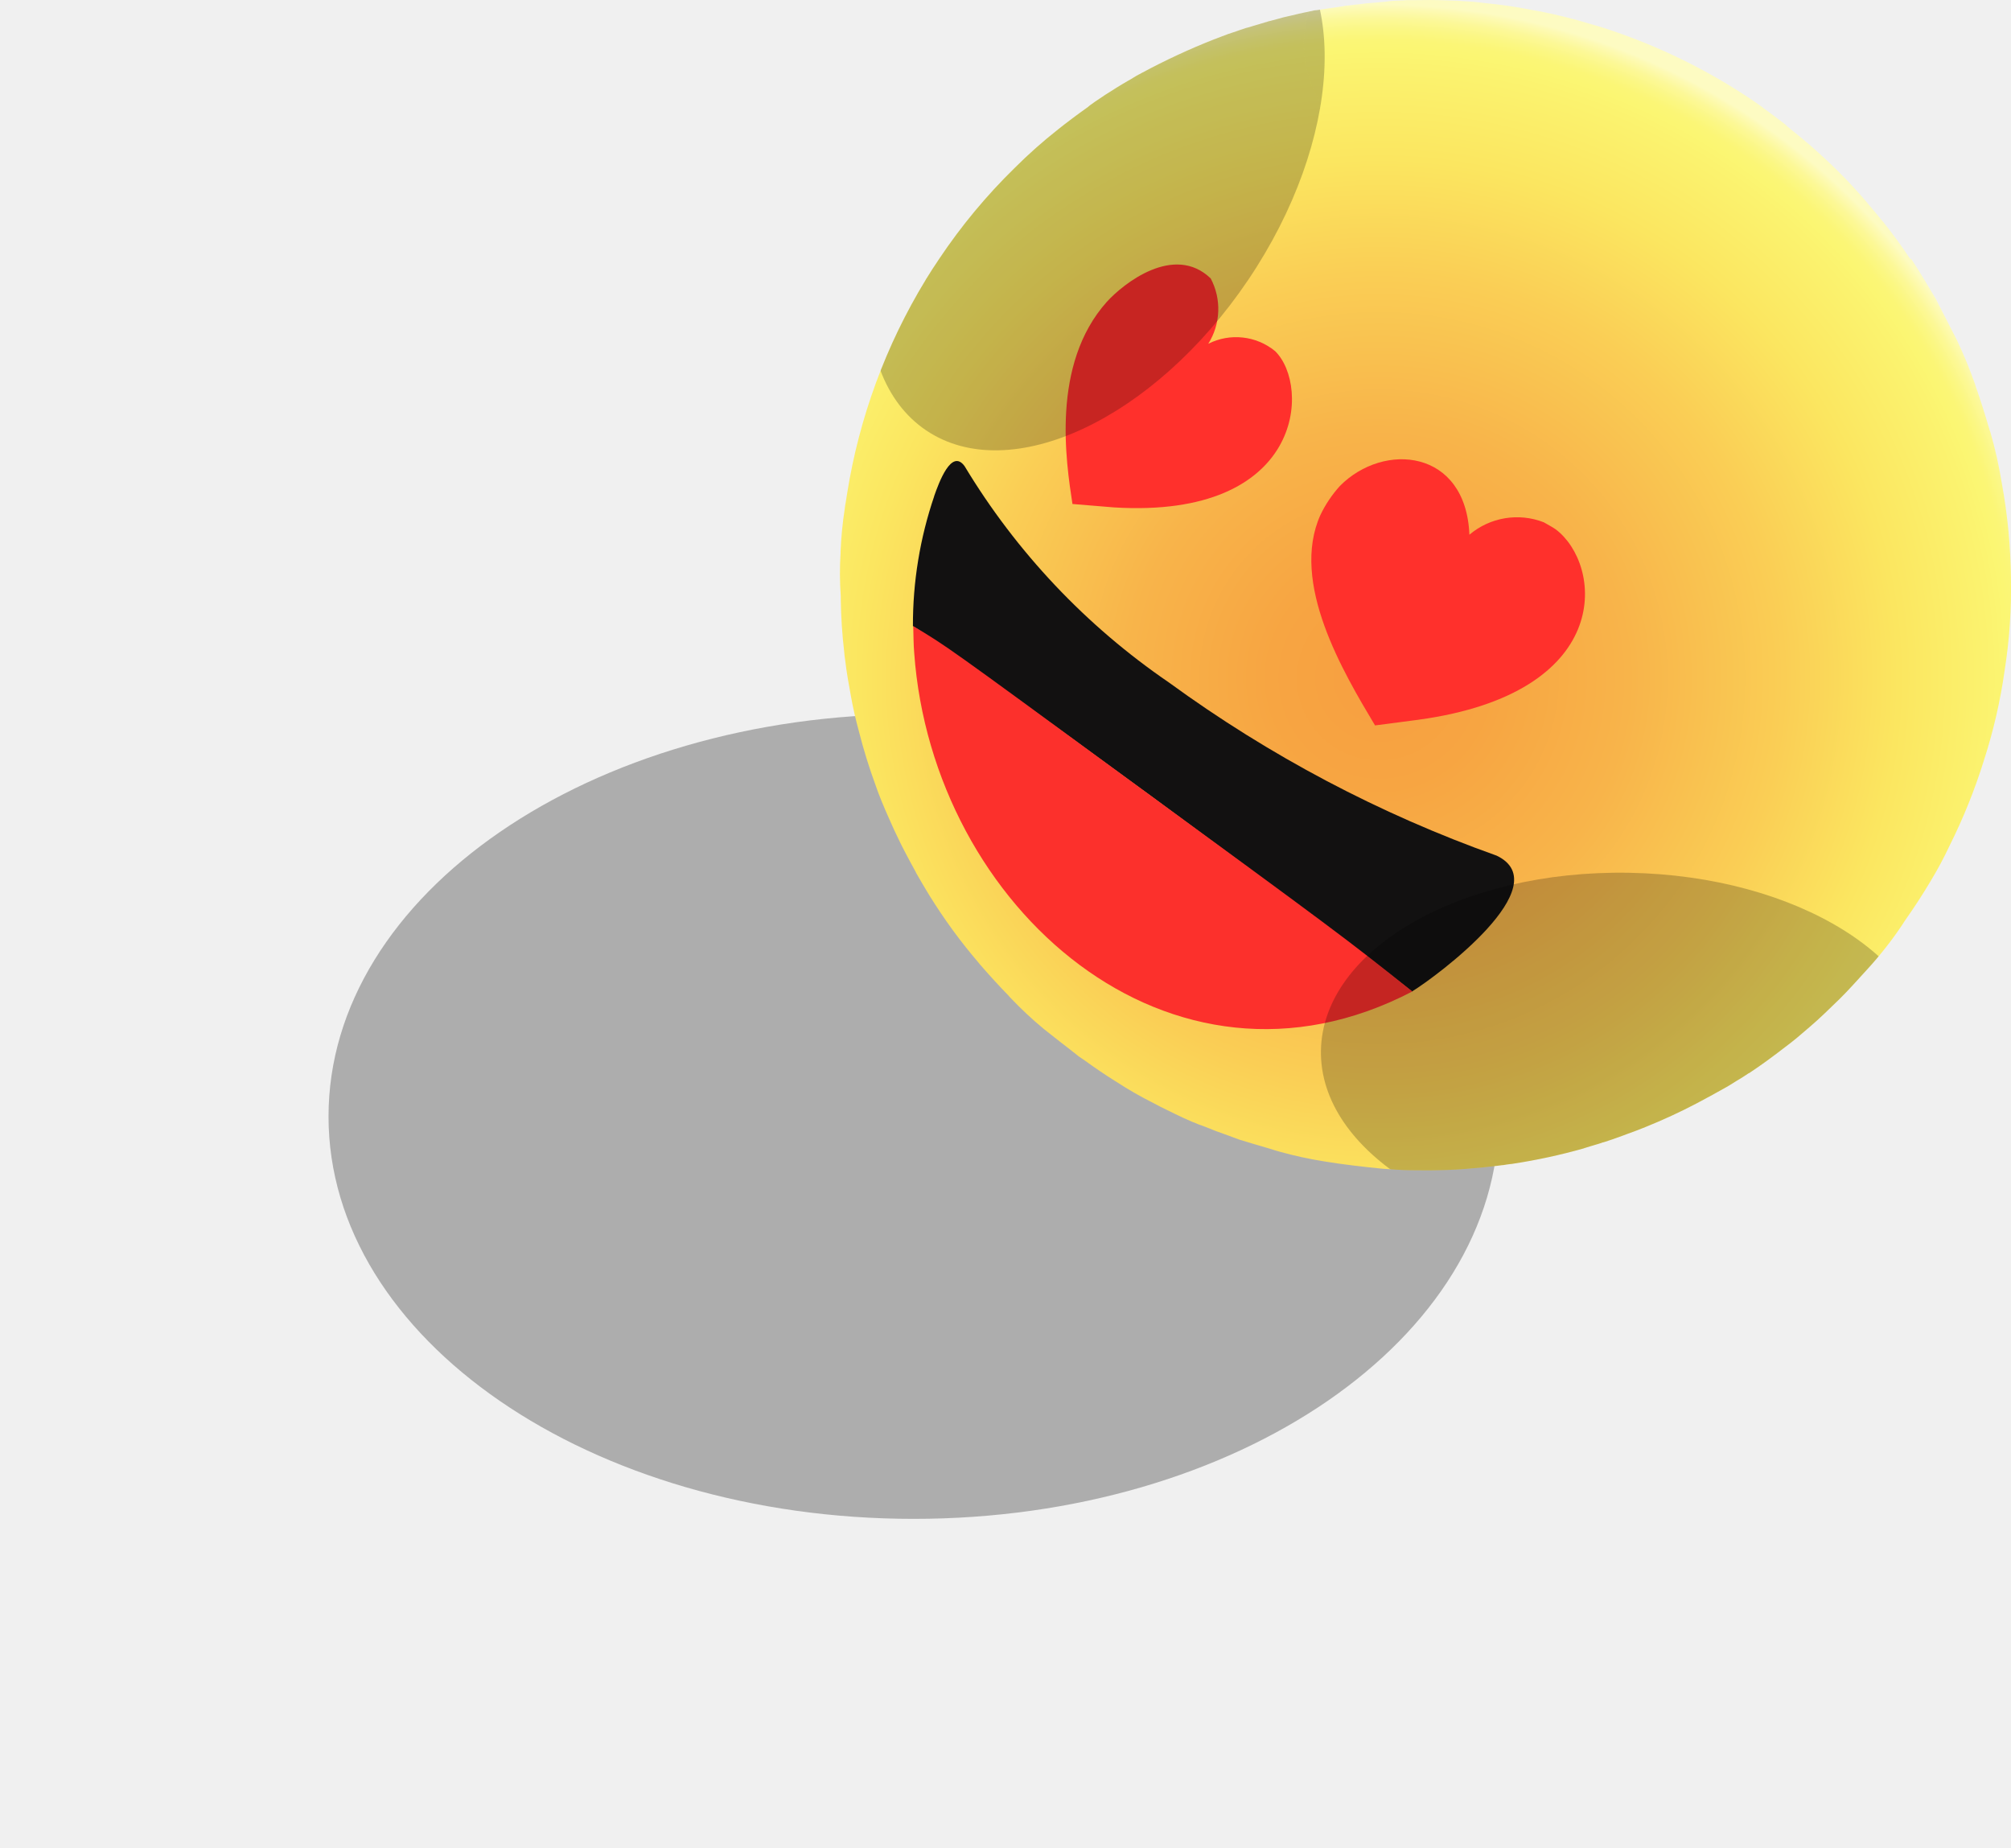
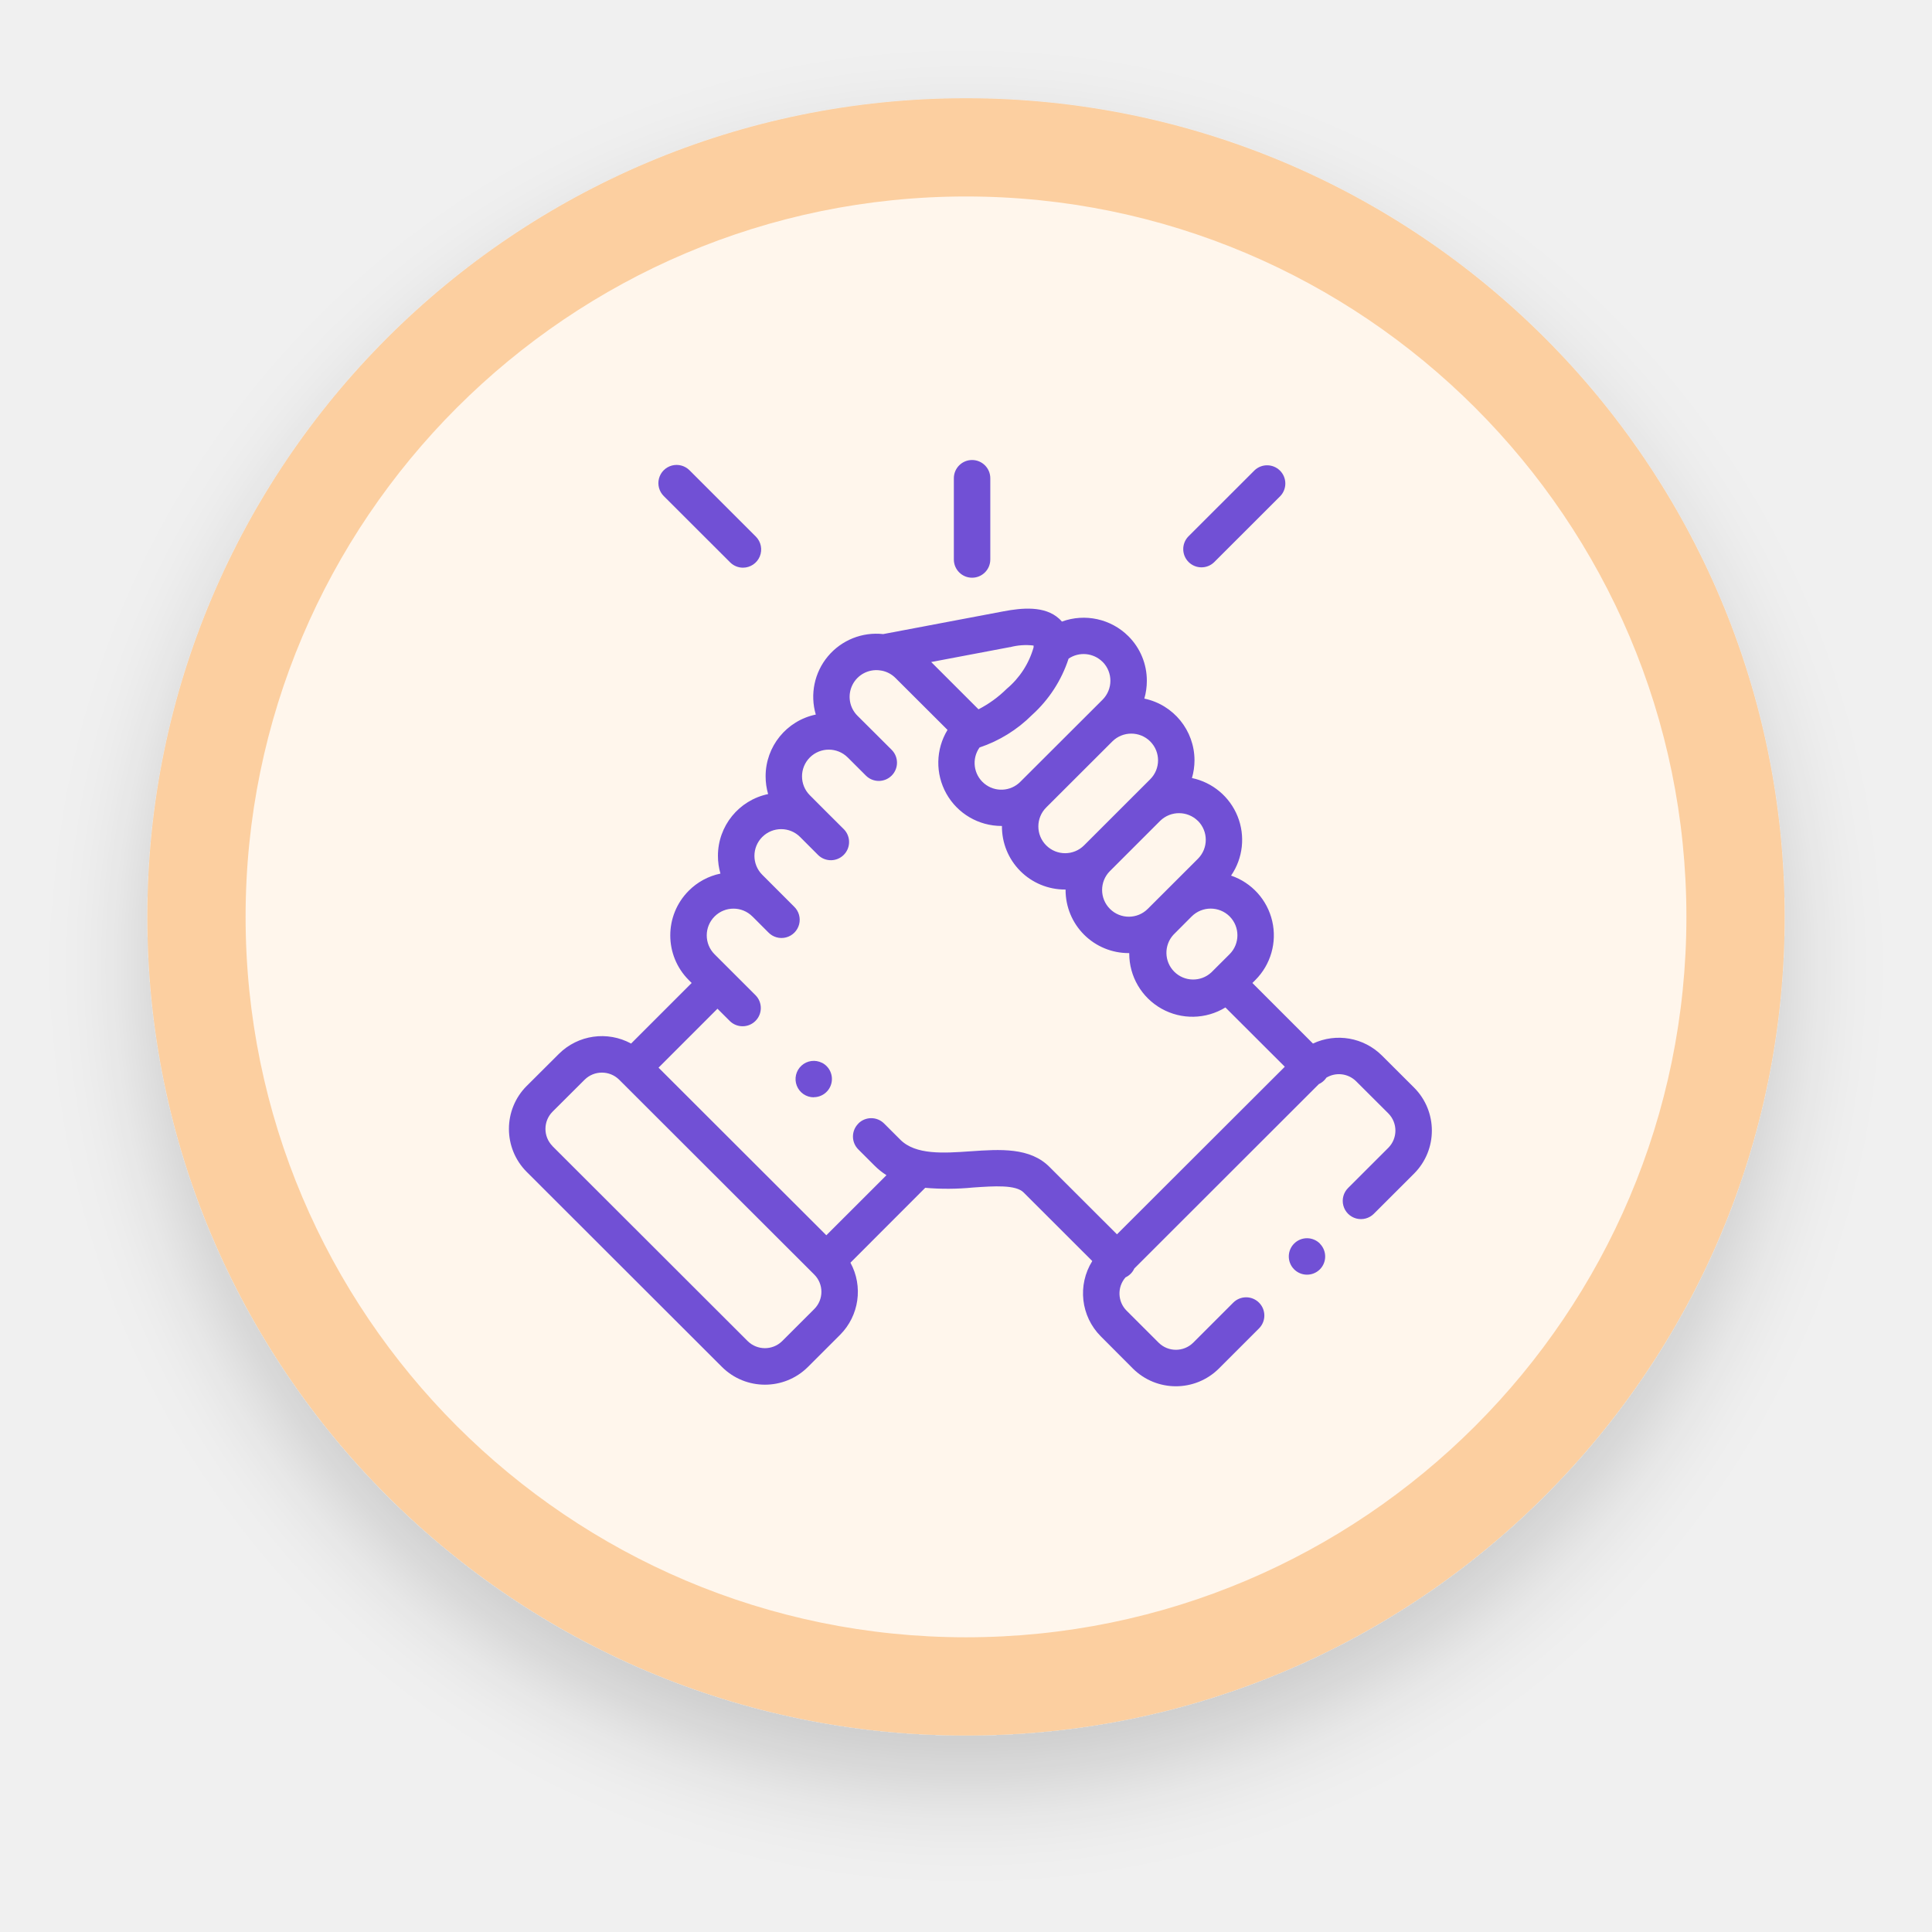
- <svg xmlns="http://www.w3.org/2000/svg" xmlns:xlink="http://www.w3.org/1999/xlink" width="82.478" height="75.758" viewBox="0 0 82.478 75.758">
+ <svg xmlns="http://www.w3.org/2000/svg" width="118" height="118" viewBox="0 0 118 118">
  <defs>
-     <radialGradient id="radial-gradient" cx="0.471" cy="0.58" r="0.575" gradientTransform="matrix(-0.999, -0.004, -0.004, 1, 0.933, 0.001)" gradientUnits="objectBoundingBox">
-       <stop offset="0" stop-color="#f79f40" />
-       <stop offset="0.163" stop-color="#f7a542" />
-       <stop offset="0.371" stop-color="#f8b44a" />
-       <stop offset="0.601" stop-color="#face55" />
-       <stop offset="0.771" stop-color="#fbe660" />
-       <stop offset="0.91" stop-color="#fbf36f" />
-       <stop offset="0.932" stop-color="#fbf672" />
-       <stop offset="0.947" stop-color="#fbf676" />
-       <stop offset="0.962" stop-color="#fbf783" />
-       <stop offset="0.978" stop-color="#fcf897" />
-       <stop offset="0.994" stop-color="#fdfab4" />
-       <stop offset="1" stop-color="#fdfbc2" />
-     </radialGradient>
-     <clipPath id="clip-path">
-       <path id="Trazado_116496" data-name="Trazado 116496" d="M52.65,29.84v-.06c0-.11-.03-.77-.15-1.75-.01-.09-.02-.17-.03-.26-.02-.12-.04-.25-.06-.38a23.894,23.894,0,0,0-3.15-8.77c0-.01-.01-.01-.01-.02-.17-.29-.35-.57-.54-.85h0a23.353,23.353,0,0,0-3.06-3.74,20.449,20.449,0,0,0-1.77-1.6c-.39-.32-.78-.62-1.19-.91a.265.265,0,0,1-.06-.05l-.05-.04-.21-.15c-.26-.18-.55-.37-.86-.57h0c-.01-.01-.02-.01-.03-.02-.15-.09-.3-.19-.47-.28-.07-.04-.15-.09-.22-.13s-.12-.07-.19-.11a1.092,1.092,0,0,0-.15-.08,25.413,25.413,0,0,0-2.93-1.4c-.26-.11-.47-.18-.58-.23l-.18-.07-.18-.07c-.01,0-.02-.01-.03-.01l-.04-.01-.3-.1-.04-.01c-.01,0-.03-.01-.04-.01l-.2-.07a2.759,2.759,0,0,0-.27-.08l-.23-.07c-.04-.01-.09-.03-.13-.04-.01,0-.03-.01-.04-.01s-.03-.01-.05-.01a.636.636,0,0,1-.07-.02l-.26-.07-.22-.06c-.07-.02-.14-.03-.21-.05h-.01l-.13-.03-.25-.06-.18-.04a2.049,2.049,0,0,0-.24-.05c-.01,0-.03-.01-.04-.01-.06-.01-.12-.03-.18-.04l-.11-.02-.13-.03h-.02l-.04-.01c-.02,0-.05-.01-.07-.01a1.766,1.766,0,0,1-.2-.04.6.6,0,0,0-.12-.02h0a2.068,2.068,0,0,1-.22-.04l-.19-.03c-.03-.01-.07-.01-.11-.02a.985.985,0,0,0-.17-.02,1,1,0,0,0-.16-.02l-.27-.03-.25-.03c-.03,0-.05-.01-.08-.01h-.02a1.641,1.641,0,0,0-.23-.02l-.34-.03c-.08-.01-.16-.01-.23-.02-.09-.01-.17-.01-.26-.02s-.18-.01-.27-.02A.97.97,0,0,1,29.76,7h-.37c-.48-.01-.96-.01-1.45,0-.11,0-.21,0-.31.01s-.22.01-.32.02c-.07,0-.13.01-.19.01-.16.01-.31.02-.46.04-.05,0-.11.01-.16.01-.22.02-.43.04-.64.07-.1.01-.2.02-.3.04h-.01c-.02,0-.04.01-.06.01q-.24.03-.45.06c-.11.02-.23.04-.34.05-.26.04-.47.08-.61.11-.7.14-1.38.3-2.06.5-.41.11-.77.22-1.21.38a24.021,24.021,0,0,0-5.31,2.61h0c-.17.11-.33.22-.49.33a.265.265,0,0,0-.06.05c-.28.2-.56.4-.84.61a.423.423,0,0,1-.07.05l-.02.02-.02.02c-.01.01-.02.02-.03.02s-.02.01-.03.02c-.08.06-.15.12-.23.18-.15.12-.3.24-.44.36-.08.07-.16.13-.24.2-.16.14-.32.27-.46.4l-.02.02-.02.02c-.03.03-.07.06-.1.09-.75.69-1.21,1.19-1.24,1.22-.23.25-.46.51-.69.77-.16.19-.33.38-.5.59-.01.01-.02.03-.04.04l-.03.03c-.34.42-.69.89-1.08,1.46l-.01.01-.01.01c-.01.01-.01.02-.02.02-.18.26-.36.55-.54.86-.16.26-.32.52-.46.75l-.46.88c-.15.29-.29.56-.42.82a16.758,16.758,0,0,0-.76,1.82h0v.01c-.22.6-.42,1.23-.6,1.84l-.01.02a.037.037,0,0,1-.01.03,17.968,17.968,0,0,0-.5,2.13,23.506,23.506,0,0,0-.17,7.66,22.794,22.794,0,0,0,.82,3.68,23.944,23.944,0,0,0,1.38,3.51,15.311,15.311,0,0,0,.75,1.42c.32.56.68,1.11,1.06,1.66.04.07.09.13.13.2a16,16,0,0,0,1.39,1.8c.34.37.78.88,1.14,1.24s.83.82,1.22,1.15h0c.42.37.6.53.99.83q.72.585,1.47,1.08h.01c.16.11.32.22.49.32.19.12.38.24.55.34.09.05.22.13.36.21a.573.573,0,0,1,.07.04c.15.09.33.18.52.29.04.02.09.05.13.07a22.789,22.789,0,0,0,2.12,1c.18.07.42.17.7.28l.24.09.42.15.3.1.11.03c.01,0,.01,0,.02.01l.16.05a2.759,2.759,0,0,0,.27.08l.26.08c.01,0,.02,0,.02.01a22.1,22.1,0,0,0,2.96.66l.09.01c.08.01.17.03.27.04h.03l.23.03.53.06c.24.03.56.05.79.07s.49.03.74.04h.02c.13.01.25.01.37.01.33.01.77,0,1.1.01s.79-.03,1.13-.05c.72-.06,1.68-.17,2.39-.28a18.747,18.747,0,0,0,1.84-.38c.14-.04.28-.08.43-.12.43-.12.87-.25,1.24-.36l.43-.16c.35-.12.69-.25,1.03-.38l.17-.06c.4-.15.89-.38,1.32-.59.19-.09.37-.18.55-.28a15.71,15.71,0,0,0,1.56-.88c.02-.01.03-.02.05-.03.41-.26.82-.52,1.22-.81.09-.06.18-.12.26-.17l.44-.34c.12-.09.23-.18.35-.27l.66-.52a14.289,14.289,0,0,0,1.37-1.26l.03-.03.07-.07c.35-.35.74-.77,1.2-1.29a.138.138,0,0,0,.03-.04h0a20.958,20.958,0,0,0,2.02-2.71c.01-.01.01-.02.02-.03.19-.3.38-.61.57-.95v-.01h0c.08-.14.16-.29.24-.44.11-.2.22-.41.31-.59l.09-.18c.16-.32.31-.65.47-.99.21-.47.41-.94.56-1.36h0c.26-.7.5-1.44.71-2.23.13-.48.25-.96.33-1.41.1-.48.18-.98.25-1.5.02-.12.03-.23.05-.34.08-.69.14-1.41.16-2.14v-.13C52.68,31.04,52.68,30.45,52.65,29.84Z" transform="translate(-4.654 -6.992)" />
-     </clipPath>
-     <linearGradient id="linear-gradient" x1="-0.166" y1="-323.933" x2="-1.166" y2="-323.933" gradientUnits="objectBoundingBox">
-       <stop offset="0" stop-color="#19b79c" />
-       <stop offset="0.405" stop-color="#1dbb9e" />
-       <stop offset="0.825" stop-color="#2ac8a3" />
-       <stop offset="0.997" stop-color="#31cfa6" />
-     </linearGradient>
-     <linearGradient id="linear-gradient-2" x1="-2.106" y1="-363.238" x2="-3.08" y2="-363.238" xlink:href="#linear-gradient" />
-     <clipPath id="clip-path-2">
-       <path id="Trazado_116504" data-name="Trazado 116504" d="M4.652,29.65v-.06a15.757,15.757,0,0,1,.17-1.74,2.335,2.335,0,0,1,.04-.26c.02-.12.04-.25.06-.38a24.088,24.088,0,0,1,3.22-8.75c0-.01.01-.01.01-.02.18-.29.36-.57.55-.85h0a23.39,23.39,0,0,1,3.09-3.72,20.134,20.134,0,0,1,1.78-1.58q.585-.465,1.2-.9a.265.265,0,0,0,.06-.05l.05-.04.21-.15c.26-.18.55-.37.86-.56h0c.01-.01.02-.01.03-.02.15-.09.31-.19.47-.28a2.53,2.53,0,0,0,.22-.13c.06-.04.12-.07.19-.11.05-.03.1-.05.15-.08a27.308,27.308,0,0,1,2.95-1.37c.26-.1.47-.18.58-.22l.18-.06.18-.06c.01,0,.02-.01.03-.01l.05-.02.3-.1.04-.01c.01,0,.03-.01.04-.01l.2-.06c.08-.02.19-.06.27-.08l.23-.07a.647.647,0,0,0,.13-.04c.01,0,.03-.01.04-.01s.03-.01.05-.01a.637.637,0,0,0,.07-.02l.26-.07.22-.06c.07-.02.14-.03.21-.05h.01l.13-.03c.08-.02.18-.04.25-.06l.18-.04c.08-.02.16-.03.24-.05.01,0,.03-.01.04-.01a1.163,1.163,0,0,0,.18-.04l.11-.01.13-.02h.02l.04-.01c.02,0,.05-.01.07-.01l.2-.03c.04-.01.09-.01.13-.02h0l.22-.03.19-.03a.516.516,0,0,0,.11-.02.985.985,0,0,1,.17-.02c.06-.01.11-.01.16-.02l.27-.03.25-.03c.03,0,.05-.01.08-.01h.02c.07-.01.15-.01.23-.02l.34-.03c.08-.01.16-.01.23-.02a1.569,1.569,0,0,1,.24-.03,2.437,2.437,0,0,1,.27-.01.86.86,0,0,1,.16-.01l.15-.01h.24c.49-.01.97-.01,1.45.01.11,0,.21.01.31.01s.22.01.32.02c.07,0,.13.01.19.01.16.01.31.02.46.04.05.01.11.01.16.02.22.02.43.05.64.07.1.01.2.03.3.04h.01c.02,0,.04.01.06.01.16.02.31.05.45.07l.34.06c.26.05.47.09.6.11.69.14,1.38.31,2.06.52.41.11.76.23,1.21.39a24.178,24.178,0,0,1,5.28,2.65h0c.16.11.33.22.49.34a.265.265,0,0,1,.06.05c.28.2.56.41.83.62a.424.424,0,0,0,.07.05l.02.02.02.02.03.03c.01.01.02.01.02.02.08.06.15.12.22.18.15.12.3.24.44.36.08.07.16.14.24.2.16.14.31.28.46.41l.02.02.02.02c.03.03.07.06.1.09.75.69,1.2,1.2,1.23,1.23.23.25.46.51.68.78.16.19.32.38.49.59.01.01.02.03.04.04l.02.03c.33.42.69.89,1.07,1.47l.04.01.01.01c.01.01.01.02.02.02.17.26.36.56.54.86.16.26.31.53.45.75l.45.88c.15.29.29.56.42.82a18.431,18.431,0,0,1,.75,1.83h0v.01c.21.6.41,1.23.59,1.85l.01.02a.037.037,0,0,0,.01.03,17.59,17.59,0,0,1,.48,2.14,22.71,22.71,0,0,1,.37,3.87,21.465,21.465,0,0,1-.26,3.8,21.96,21.96,0,0,1-.85,3.68,23.286,23.286,0,0,1-1.41,3.5,15.244,15.244,0,0,1-.76,1.42c-.33.56-.69,1.11-1.07,1.65-.04.07-.09.13-.13.2a15.2,15.2,0,0,1-1.41,1.79c-.34.37-.79.88-1.15,1.23s-.84.82-1.22,1.14h0c-.43.37-.6.52-1,.82-.49.38-.98.74-1.48,1.07H41.9c-.16.11-.32.21-.49.31-.19.12-.38.24-.55.33-.09.05-.22.12-.36.2a.574.574,0,0,0-.07.04c-.15.08-.33.18-.52.28-.04.02-.09.05-.13.07a23.108,23.108,0,0,1-2.12.98c-.18.07-.42.17-.71.27l-.24.09-.42.15-.3.1-.11.03c-.01,0-.01,0-.02.01l-.16.05c-.08.02-.19.06-.27.08l-.26.08c-.01,0-.02,0-.02.01a23.962,23.962,0,0,1-2.96.64l-.09.01c-.08.01-.17.02-.27.04H31.8l-.23.03-.53.06c-.24.02-.56.05-.79.07s-.49.03-.74.04h-.02c-.13,0-.25.01-.37.01-.33.01-.77,0-1.1,0s-.79-.04-1.13-.06c-.72-.07-1.68-.18-2.39-.3a16.281,16.281,0,0,1-1.84-.4c-.14-.04-.28-.08-.43-.13-.43-.12-.87-.26-1.24-.37l-.43-.16c-.35-.12-.69-.25-1.03-.39l-.17-.06c-.4-.15-.88-.38-1.32-.6-.19-.09-.37-.18-.55-.28a15.612,15.612,0,0,1-1.55-.89.219.219,0,0,0-.05-.03c-.41-.26-.81-.53-1.21-.82-.09-.06-.17-.12-.25-.17L14,49.97c-.12-.09-.23-.18-.35-.27l-.66-.52a15.233,15.233,0,0,1-1.36-1.27l-.03-.03-.06-.07c-.34-.35-.74-.78-1.19-1.3a.138.138,0,0,1-.03-.04h0a21.889,21.889,0,0,1-2-2.73c-.01-.01-.01-.02-.02-.03-.18-.3-.37-.61-.56-.95v-.01h0c-.08-.14-.16-.29-.24-.44-.11-.21-.22-.41-.31-.59l-.09-.18c-.16-.32-.31-.65-.46-.99-.21-.47-.41-.95-.55-1.36h0a22.441,22.441,0,0,1-.69-2.23c-.13-.48-.24-.96-.32-1.41-.09-.49-.18-.98-.24-1.5-.02-.12-.03-.23-.04-.34a21.166,21.166,0,0,1-.14-2.14v-.13A13.347,13.347,0,0,1,4.652,29.65Z" transform="translate(-4.627 -6.983)" fill="url(#radial-gradient)" />
-     </clipPath>
+     <filter id="Path_1036207" x="0" y="0" width="118" height="118" filterUnits="userSpaceOnUse">
+       <feOffset dy="3" input="SourceAlpha" />
+       <feGaussianBlur stdDeviation="3" result="blur" />
+       <feFlood flood-opacity="0.161" />
+       <feComposite operator="in" in2="blur" />
+       <feComposite in="SourceGraphic" />
+     </filter>
  </defs>
-   <g id="Grupo_157926" data-name="Grupo 157926" transform="translate(13.474)">
-     <ellipse id="Elipse_4737" data-name="Elipse 4737" cx="24" cy="16.5" rx="24" ry="16.5" transform="translate(0 29.284)" fill="#0b0b0b" opacity="0.292" style="mix-blend-mode: multiply;isolation: isolate" />
-     <path id="Trazado_116493" data-name="Trazado 116493" d="M4.652,29.65v-.06a15.757,15.757,0,0,1,.17-1.74,2.335,2.335,0,0,1,.04-.26c.02-.12.04-.25.06-.38a24.088,24.088,0,0,1,3.22-8.75c0-.01.01-.01.01-.02.18-.29.36-.57.55-.85h0a23.39,23.39,0,0,1,3.09-3.72,20.134,20.134,0,0,1,1.78-1.58q.585-.465,1.2-.9a.265.265,0,0,0,.06-.05l.05-.04.21-.15c.26-.18.55-.37.86-.56h0c.01-.01.02-.01.03-.02.15-.09.31-.19.47-.28a2.53,2.53,0,0,0,.22-.13c.06-.04.12-.07.19-.11.05-.03.1-.05.15-.08a27.308,27.308,0,0,1,2.95-1.37c.26-.1.47-.18.58-.22l.18-.06.18-.06c.01,0,.02-.01.03-.01l.05-.02.3-.1.04-.01c.01,0,.03-.01.04-.01l.2-.06c.08-.02.19-.06.27-.08l.23-.07a.647.647,0,0,0,.13-.04c.01,0,.03-.01.04-.01s.03-.01.05-.01a.637.637,0,0,0,.07-.02l.26-.07.22-.06c.07-.02.14-.03.21-.05h.01l.13-.03c.08-.02.18-.04.25-.06l.18-.04c.08-.02.16-.03.24-.05.01,0,.03-.01.04-.01a1.163,1.163,0,0,0,.18-.04l.11-.01.13-.02h.02l.04-.01c.02,0,.05-.01.07-.01l.2-.03c.04-.01.09-.01.13-.02h0l.22-.03.19-.03a.516.516,0,0,0,.11-.02.985.985,0,0,1,.17-.02c.06-.01.11-.01.16-.02l.27-.03.25-.03c.03,0,.05-.01.08-.01h.02c.07-.01.15-.01.23-.02l.34-.03c.08-.01.16-.01.23-.02a1.569,1.569,0,0,1,.24-.03,2.437,2.437,0,0,1,.27-.01.86.86,0,0,1,.16-.01l.15-.01h.24c.49-.01.97-.01,1.45.01.11,0,.21.01.31.01s.22.01.32.02c.07,0,.13.01.19.01.16.01.31.02.46.04.05.01.11.01.16.02.22.02.43.05.64.07.1.01.2.03.3.04h.01c.02,0,.04.01.06.01.16.02.31.05.45.07l.34.06c.26.05.47.09.6.11.69.14,1.38.31,2.06.52.41.11.76.23,1.21.39a24.178,24.178,0,0,1,5.28,2.65h0c.16.11.33.22.49.34a.265.265,0,0,1,.06.05c.28.2.56.41.83.62a.424.424,0,0,0,.07.05l.02.02.02.02.03.03c.01.01.02.01.02.02.08.06.15.12.22.18.15.12.3.24.44.36.08.07.16.14.24.2.16.14.31.28.46.41l.02.02.02.02c.03.03.07.06.1.09.75.69,1.2,1.2,1.23,1.23.23.25.46.51.68.78.16.19.32.38.49.59.01.01.02.03.04.04l.02.03c.33.42.69.89,1.07,1.47l.04.01.01.01c.01.01.01.02.02.02.17.26.36.56.54.86.16.26.31.53.45.75l.45.88c.15.29.29.56.42.82a18.431,18.431,0,0,1,.75,1.83h0v.01c.21.6.41,1.23.59,1.85l.01.02a.037.037,0,0,0,.01.03,17.59,17.59,0,0,1,.48,2.14,22.71,22.71,0,0,1,.37,3.87,21.465,21.465,0,0,1-.26,3.8,21.96,21.96,0,0,1-.85,3.68,23.286,23.286,0,0,1-1.41,3.5,15.244,15.244,0,0,1-.76,1.42c-.33.56-.69,1.11-1.07,1.65-.04.07-.09.13-.13.2a15.2,15.2,0,0,1-1.41,1.79c-.34.37-.79.88-1.15,1.23s-.84.82-1.22,1.14h0c-.43.37-.6.52-1,.82-.49.38-.98.74-1.48,1.07H41.9c-.16.11-.32.21-.49.31-.19.12-.38.24-.55.33-.09.05-.22.12-.36.2a.574.574,0,0,0-.07.04c-.15.08-.33.18-.52.28-.04.02-.09.05-.13.07a23.108,23.108,0,0,1-2.12.98c-.18.07-.42.17-.71.27l-.24.09-.42.15-.3.1-.11.03c-.01,0-.01,0-.02.01l-.16.05c-.08.02-.19.06-.27.08l-.26.08c-.01,0-.02,0-.02.01a23.962,23.962,0,0,1-2.96.64l-.09.01c-.08.01-.17.02-.27.04H31.8l-.23.03-.53.06c-.24.02-.56.05-.79.07s-.49.03-.74.04h-.02c-.13,0-.25.01-.37.01-.33.01-.77,0-1.1,0s-.79-.04-1.13-.06c-.72-.07-1.68-.18-2.39-.3a16.281,16.281,0,0,1-1.84-.4c-.14-.04-.28-.08-.43-.13-.43-.12-.87-.26-1.24-.37l-.43-.16c-.35-.12-.69-.25-1.03-.39l-.17-.06c-.4-.15-.88-.38-1.32-.6-.19-.09-.37-.18-.55-.28a15.612,15.612,0,0,1-1.55-.89.219.219,0,0,0-.05-.03c-.41-.26-.81-.53-1.21-.82-.09-.06-.17-.12-.25-.17L14,49.97c-.12-.09-.23-.18-.35-.27l-.66-.52a15.233,15.233,0,0,1-1.36-1.27l-.03-.03-.06-.07c-.34-.35-.74-.78-1.19-1.3a.138.138,0,0,1-.03-.04h0a21.889,21.889,0,0,1-2-2.73c-.01-.01-.01-.02-.02-.03-.18-.3-.37-.61-.56-.95v-.01h0c-.08-.14-.16-.29-.24-.44-.11-.21-.22-.41-.31-.59l-.09-.18c-.16-.32-.31-.65-.46-.99-.21-.47-.41-.95-.55-1.36h0a22.441,22.441,0,0,1-.69-2.23c-.13-.48-.24-.96-.32-1.41-.09-.49-.18-.98-.24-1.5-.02-.12-.03-.23-.04-.34a21.166,21.166,0,0,1-.14-2.14v-.13A13.347,13.347,0,0,1,4.652,29.65Z" transform="translate(16.349 -6.983)" fill="url(#radial-gradient)" />
-     <g id="Grupo_86225" data-name="Grupo 86225" transform="translate(20.955 0.009)" clip-path="url(#clip-path)">
-       <path id="Trazado_116494" data-name="Trazado 116494" d="M50.67,21.64a4.37,4.37,0,0,1,.18-.46C50.8,21.33,50.74,21.48,50.67,21.64Z" transform="translate(-48.844 -6.992)" fill="url(#linear-gradient)" />
-       <path id="Trazado_116495" data-name="Trazado 116495" d="M4.7,34.92c.03-.14.05-.28.08-.41C4.75,34.65,4.73,34.79,4.7,34.92Z" transform="translate(43.196 -6.992)" fill="url(#linear-gradient-2)" />
+   <g id="banner-principal-decorativo-1" transform="translate(-846 -353)">
+     <g transform="matrix(1, 0, 0, 1, 846, 353)" filter="url(#Path_1036207)">
+       <g id="Path_1036207-2" data-name="Path 1036207" transform="translate(9 6)" fill="#fff6ec">
+         <path d="M 50 97 C 43.654 97 37.499 95.758 31.706 93.308 C 26.11 90.941 21.083 87.551 16.766 83.234 C 12.449 78.917 9.059 73.89 6.692 68.294 C 4.242 62.501 3 56.346 3 50 C 3 43.654 4.242 37.499 6.692 31.706 C 9.059 26.11 12.449 21.083 16.766 16.766 C 21.083 12.449 26.11 9.059 31.706 6.692 C 37.499 4.242 43.654 3 50 3 C 56.346 3 62.501 4.242 68.294 6.692 C 73.89 9.059 78.917 12.449 83.234 16.766 C 87.551 21.083 90.941 26.11 93.308 31.706 C 95.758 37.499 97 43.654 97 50 C 97 56.346 95.758 62.501 93.308 68.294 C 90.941 73.89 87.551 78.917 83.234 83.234 C 78.917 87.551 73.89 90.941 68.294 93.308 C 62.501 95.758 56.346 97 50 97 Z" stroke="none" />
+         <path d="M 50 6 C 25.738 6 6 25.738 6 50 C 6 74.262 25.738 94 50 94 C 74.262 94 94 74.262 94 50 C 94 25.738 74.262 6 50 6 M 50 0 C 77.614 0 100 22.386 100 50 C 100 77.614 77.614 100 50 100 C 22.386 100 0 77.614 0 50 C 0 22.386 22.386 0 50 0 Z" stroke="none" fill="#fccfa0" />
+       </g>
    </g>
-     <path id="Trazado_116497" data-name="Trazado 116497" d="M25.873,27.33A16.375,16.375,0,0,0,25,32.66c2.26,1.39,16.97,12.2,20.47,14.98,1.03-.63,6.02-4.35,3.47-5.57a52.925,52.925,0,0,1-13.44-7.1,28.664,28.664,0,0,1-8.38-8.87c-.54-.75-1.06.69-1.25,1.23" transform="translate(-1.032 -6.983)" fill="#121111" />
-     <path id="Trazado_116499" data-name="Trazado 116499" d="M29.22,33.76c.75,10.43,10.52,19.05,20.43,13.88-2.65-2.12-3.33-2.62-11.66-8.71-7.45-5.46-7.45-5.46-8.81-6.27.01.33.01.77.04,1.1" transform="translate(-5.199 -6.983)" fill="#fc302c" />
-     <g id="Grupo_86231" data-name="Grupo 86231" transform="translate(40.307 18.833)">
-       <path id="Trazado_116501" data-name="Trazado 116501" d="M22.473,28.1c-1.25,2.78.93,6.44,2.24,8.63.65-.09,1.52-.19,2.17-.29,7.67-1.22,7.14-6.32,5.24-7.75-.14-.1-.34-.2-.49-.29a3.024,3.024,0,0,0-3.05.51c-.14-3.51-3.51-3.82-5.31-2a4.969,4.969,0,0,0-.8,1.19" transform="translate(-22.099 -25.816)" fill="#ff302c" />
-     </g>
-     <g id="Grupo_86232" data-name="Grupo 86232" transform="translate(30.232 10.846)">
-       <path id="Trazado_116503" data-name="Trazado 116503" d="M35.806,19.36c-2.3,2.57-1.67,6.58-1.41,8.29.51.04,1.19.1,1.7.14,7.78.48,8.08-4.98,6.61-6.41a2.529,2.529,0,0,0-2.74-.3,2.679,2.679,0,0,0,.1-2.68c-1.5-1.44-3.58.21-4.26.96" transform="translate(-34.117 -17.829)" fill="#ff302c" />
-     </g>
-     <g id="Enmascarar_grupo_59" data-name="Enmascarar grupo 59" transform="translate(20.976 0)" clip-path="url(#clip-path-2)">
-       <g id="Grupo_86233" data-name="Grupo 86233" transform="translate(-2.683 -7.272)" opacity="0.561" style="mix-blend-mode: multiply;isolation: isolate">
-         <g id="Grupo_86230" data-name="Grupo 86230" transform="translate(0)">
-           <ellipse id="Elipse_4734" data-name="Elipse 4734" cx="12.5" cy="7.5" rx="12.5" ry="7.5" transform="translate(21.707 1.557)" fill="#fff" opacity="0.743" />
-           <ellipse id="Elipse_4735" data-name="Elipse 4735" cx="12.5" cy="7.5" rx="12.5" ry="7.5" transform="translate(26.415 8.388) rotate(124)" opacity="0.387" />
-           <ellipse id="Elipse_4736" data-name="Elipse 4736" cx="12.5" cy="7.5" rx="12.5" ry="7.5" transform="matrix(-1, -0.017, 0.017, -1, 47.282, 58.274)" opacity="0.387" />
-         </g>
-       </g>
+     <g id="Group_1191179" data-name="Group 1191179" transform="translate(876.19 381.096)">
+       <path id="Path_1036207-3" data-name="Path 1036207" d="M246.149,7.189a1.113,1.113,0,0,1-1.113-1.113V1.113a1.113,1.113,0,1,1,2.226,0V6.076a1.113,1.113,0,0,1-1.113,1.113Z" transform="translate(-216.968)" fill="#7150d5" />
+       <path id="Path_1036208" data-name="Path 1036208" d="M1.98,111.306l1.966-1.96a3.726,3.726,0,0,1,4.409-.629l3.7-3.7-.18-.18a3.862,3.862,0,0,1,0-5.453,3.82,3.82,0,0,1,1.937-1.048,3.886,3.886,0,0,1-.153-1.083,3.853,3.853,0,0,1,3.065-3.774,3.886,3.886,0,0,1-.153-1.083,3.85,3.85,0,0,1,3.065-3.773,3.851,3.851,0,0,1,4.116-4.915L31.1,82.318c1.12-.212,2.518-.353,3.4.452a2.009,2.009,0,0,1,.168.174,3.87,3.87,0,0,1,4.06.893,3.828,3.828,0,0,1,1.127,2.728,3.891,3.891,0,0,1-.153,1.083,3.854,3.854,0,0,1,3.064,3.77A3.88,3.88,0,0,1,42.61,92.5,3.859,3.859,0,0,1,45,98.459a3.856,3.856,0,0,1,1.481,6.379l-.18.179,3.7,3.7a3.721,3.721,0,0,1,4.21.729l1.967,1.962a3.717,3.717,0,0,1,0,5.25l-2.455,2.452a1.113,1.113,0,1,1-1.573-1.575l2.455-2.452a1.492,1.492,0,0,0,0-2.1l-1.967-1.962a1.49,1.49,0,0,0-1.815-.223,1.122,1.122,0,0,1-.14.171,1.107,1.107,0,0,1-.32.222L39.09,122.455a1.1,1.1,0,0,1-.536.542,1.489,1.489,0,0,0,.062,2.032l1.965,1.963a1.5,1.5,0,0,0,2.1,0l2.455-2.455a1.113,1.113,0,0,1,1.574,1.574l-2.457,2.457a3.726,3.726,0,0,1-5.248,0L37.043,126.6a3.721,3.721,0,0,1-.521-4.6l-4.17-4.165-.013-.014c-.477-.494-1.807-.4-3.093-.312a16,16,0,0,1-2.927.019L21.752,122.1a3.719,3.719,0,0,1-.631,4.405l-1.966,1.964a3.721,3.721,0,0,1-5.249,0L1.979,116.555a3.717,3.717,0,0,1,0-5.25ZM31.511,84.5l-4.827.914,2.889,2.888A7.015,7.015,0,0,0,31.3,87.048a5.119,5.119,0,0,0,1.638-2.53h0a.974.974,0,0,0,0-.11,3.771,3.771,0,0,0-1.437.1Zm5.642.907a1.641,1.641,0,0,0-2.077-.2,7.96,7.96,0,0,1-2.233,3.441,8.241,8.241,0,0,1-3.206,1.986,1.633,1.633,0,0,0,2.5,2.086h0l5.018-5.009a1.639,1.639,0,0,0,0-2.306Zm2.908,4.856a1.641,1.641,0,0,0-2.312,0L33.707,94.3a1.635,1.635,0,0,0,2.315,2.311h0l3.066-3.065.015-.014.959-.959a1.633,1.633,0,0,0,0-2.308Zm2.913,4.855a1.646,1.646,0,0,0-2.3-.008l-3.075,3.074a1.633,1.633,0,0,0,2.314,2.305l1.115-1.113h0l1.95-1.948a1.637,1.637,0,0,0,0-2.309Zm1.938,5.833a1.645,1.645,0,0,0-2.316,0L41.48,102.07a1.633,1.633,0,0,0,2.315,2.3l.14-.139.005-.006.006-.006.964-.961a1.634,1.634,0,0,0,0-2.308ZM22.234,113.6a1.113,1.113,0,0,1,1.574,0l.99.989c.941.941,2.645.822,4.294.708,1.79-.124,3.641-.253,4.839.977l4.1,4.094,10.25-10.235-3.627-3.621a3.859,3.859,0,0,1-5.874-3.291c0-.01,0-.019,0-.029H38.75a3.849,3.849,0,0,1-3.858-3.853c0-.01,0-.019,0-.029h-.029a3.845,3.845,0,0,1-3.858-3.883h-.03a3.86,3.86,0,0,1-3.294-5.867L24.5,86.386a1.633,1.633,0,0,0-.835-.445c-.033,0-.066-.009-.1-.015a1.631,1.631,0,0,0-1.385,2.768l.968.964.01.009,1.115,1.113A1.113,1.113,0,0,1,22.7,92.355l-.972-.971h0l-.147-.146a1.639,1.639,0,0,0-2.309.006,1.633,1.633,0,0,0,0,2.307l.974.976h0l1.115,1.111a1.113,1.113,0,0,1-1.57,1.577L18.677,96.1a1.633,1.633,0,0,0-2.311,2.308l1.941,1.942a1.113,1.113,0,1,1-1.574,1.573l-.951-.952-.017-.015a1.633,1.633,0,0,0-2.312,2.308l.967.966h0l1.535,1.534a1.113,1.113,0,0,1-1.573,1.575l-.751-.75-3.6,3.6,10.249,10.237,3.672-3.668a4.375,4.375,0,0,1-.731-.588l-.989-.988a1.112,1.112,0,0,1,0-1.574ZM3.552,114.981l11.927,11.912a1.5,1.5,0,0,0,2.1,0l1.966-1.964a1.488,1.488,0,0,0,0-2.1L7.622,110.92a1.5,1.5,0,0,0-2.1,0l-1.966,1.96a1.492,1.492,0,0,0,0,2.1Z" transform="translate(0 -73.076)" fill="#7150d5" />
+       <path id="Path_1036209" data-name="Path 1036209" d="M83.622,8.692A1.113,1.113,0,0,1,82.05,7.117L86.1,3.07a1.113,1.113,0,0,1,1.572,1.575Z" transform="translate(-39.665 -2.442)" fill="#7150d5" />
+       <path id="Path_1036210" data-name="Path 1036210" d="M376.816,9.018a1.11,1.11,0,0,1-.786-.325l-4.052-4.047a1.113,1.113,0,1,1,1.573-1.575L377.6,7.118a1.113,1.113,0,0,1-.786,1.9Z" transform="translate(-361.626 -2.442)" fill="#7150d5" />
+       <path id="Path_1036211" data-name="Path 1036211" d="M61.837,430.526a1.113,1.113,0,0,1-.013,1.574l0,0a1.113,1.113,0,1,1,.017-1.577Z" transform="translate(-11.409 -382.659)" fill="#7150d5" />
+       <path id="Path_1036212" data-name="Path 1036212" d="M333.624,334.344a1.113,1.113,0,1,1,.5-2.107l.006,0a1.112,1.112,0,0,1-.506,2.1Z" transform="translate(-314.111 -295.42)" fill="#7150d5" />
    </g>
  </g>
</svg>
